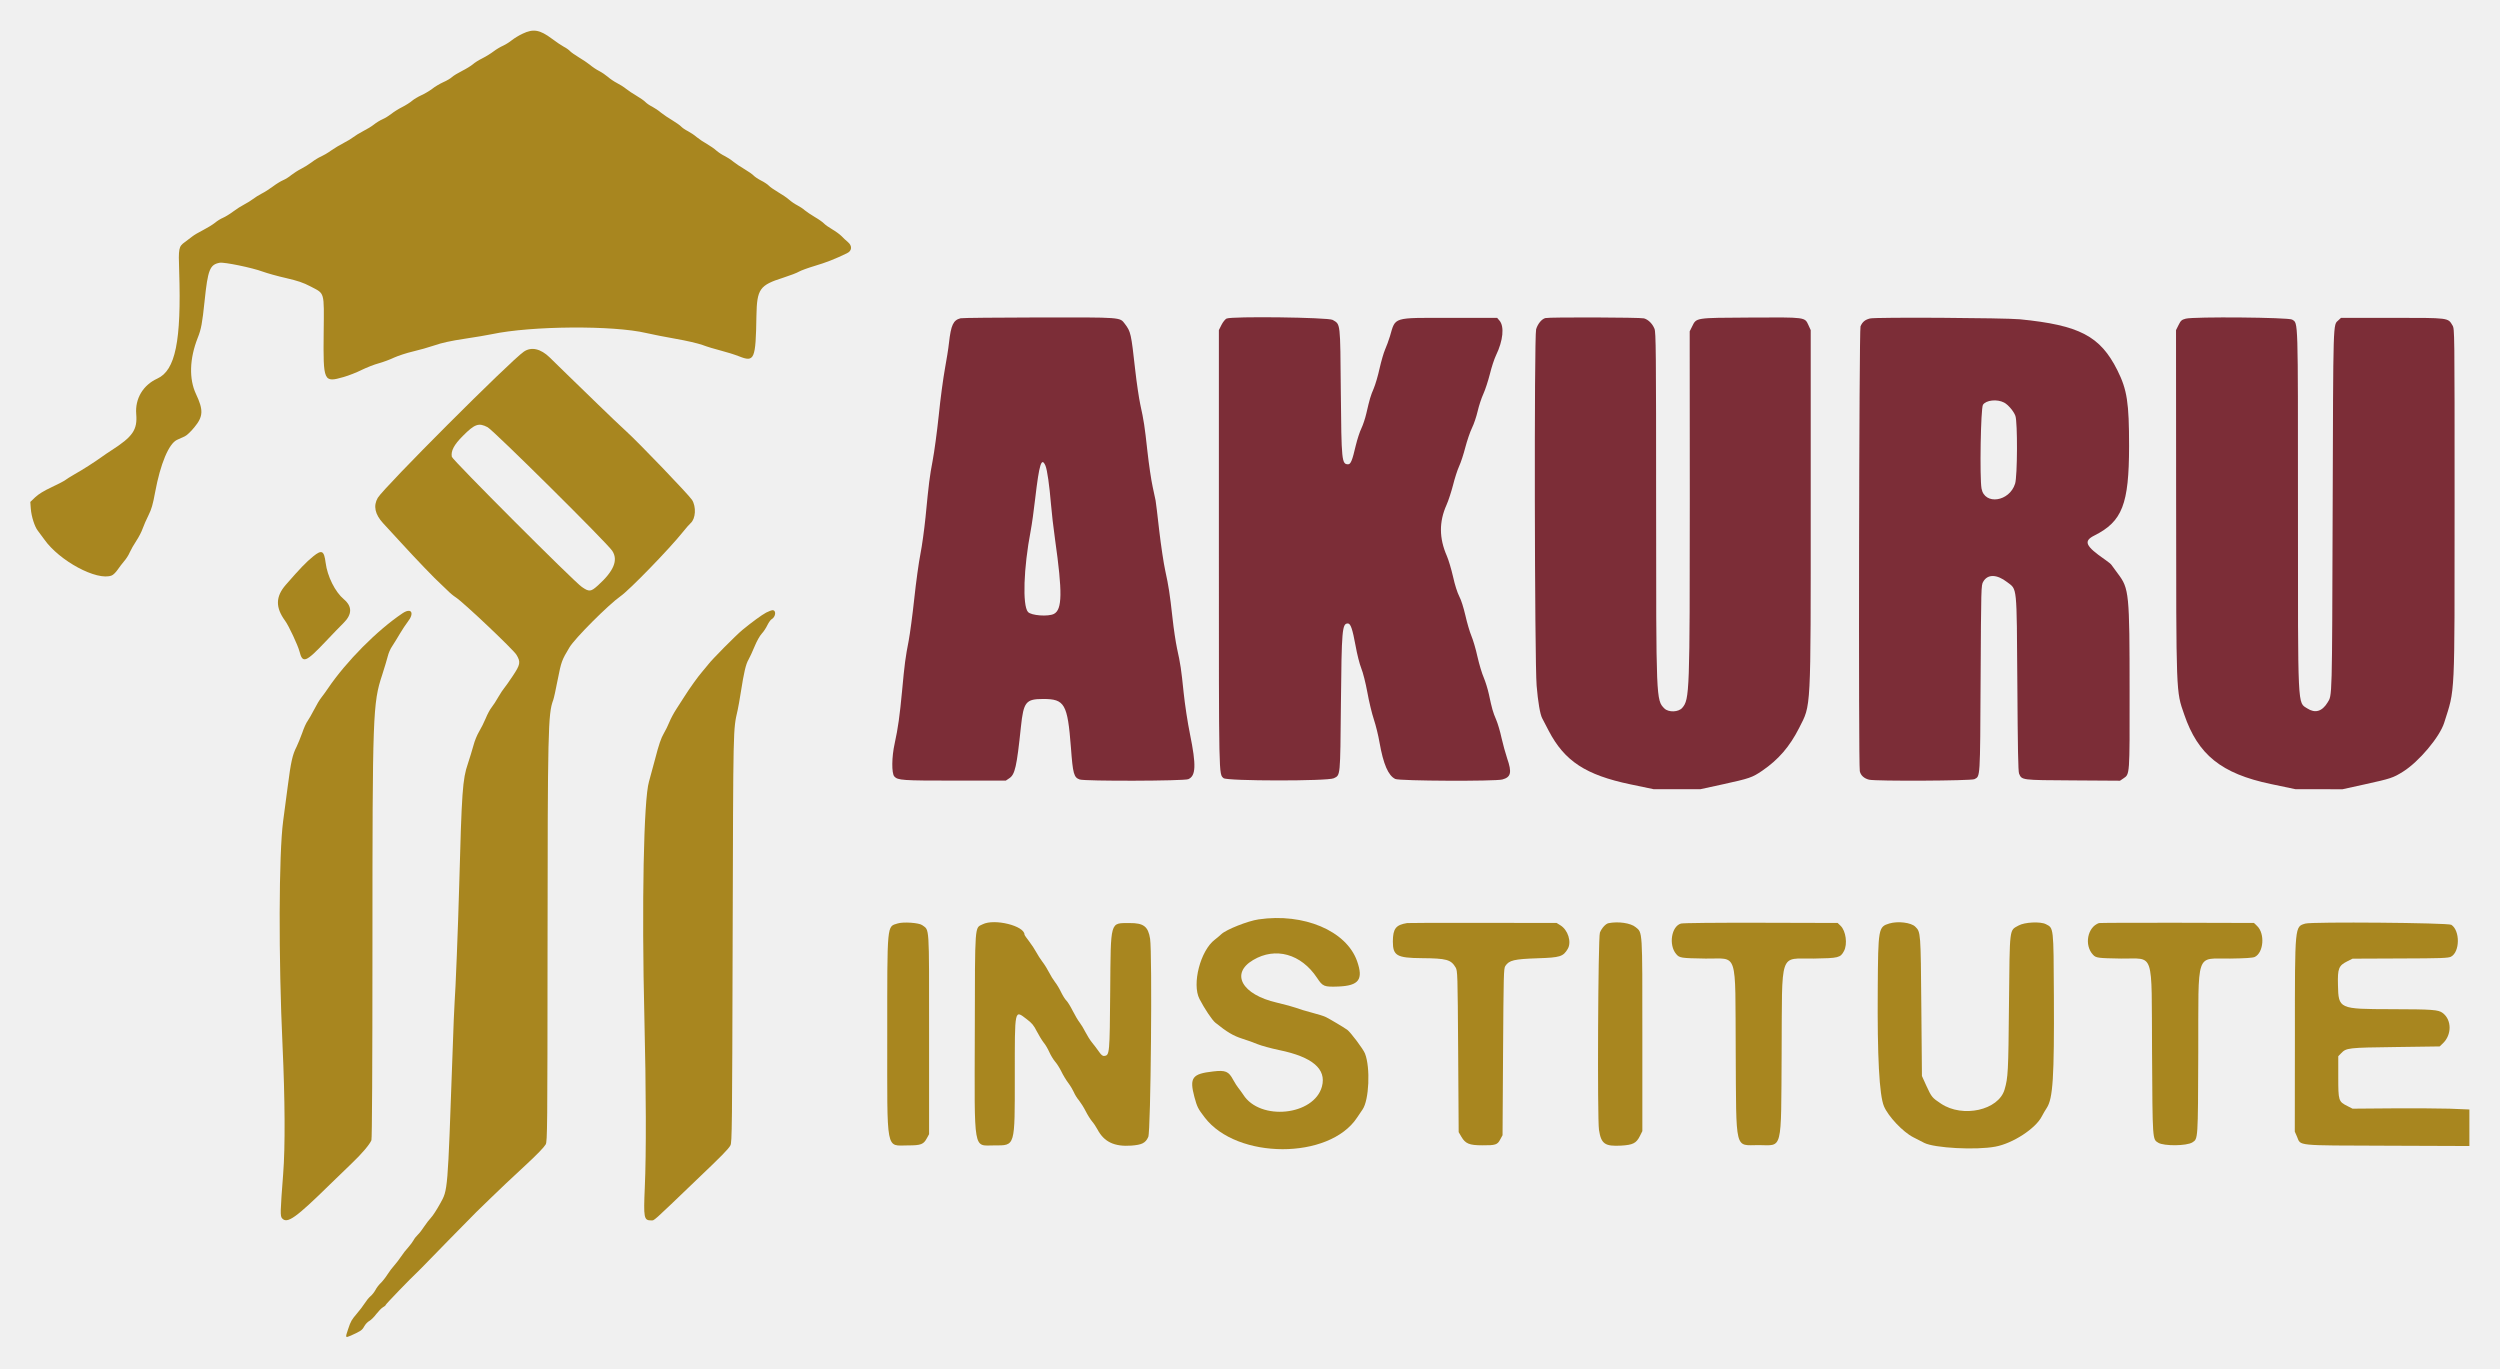
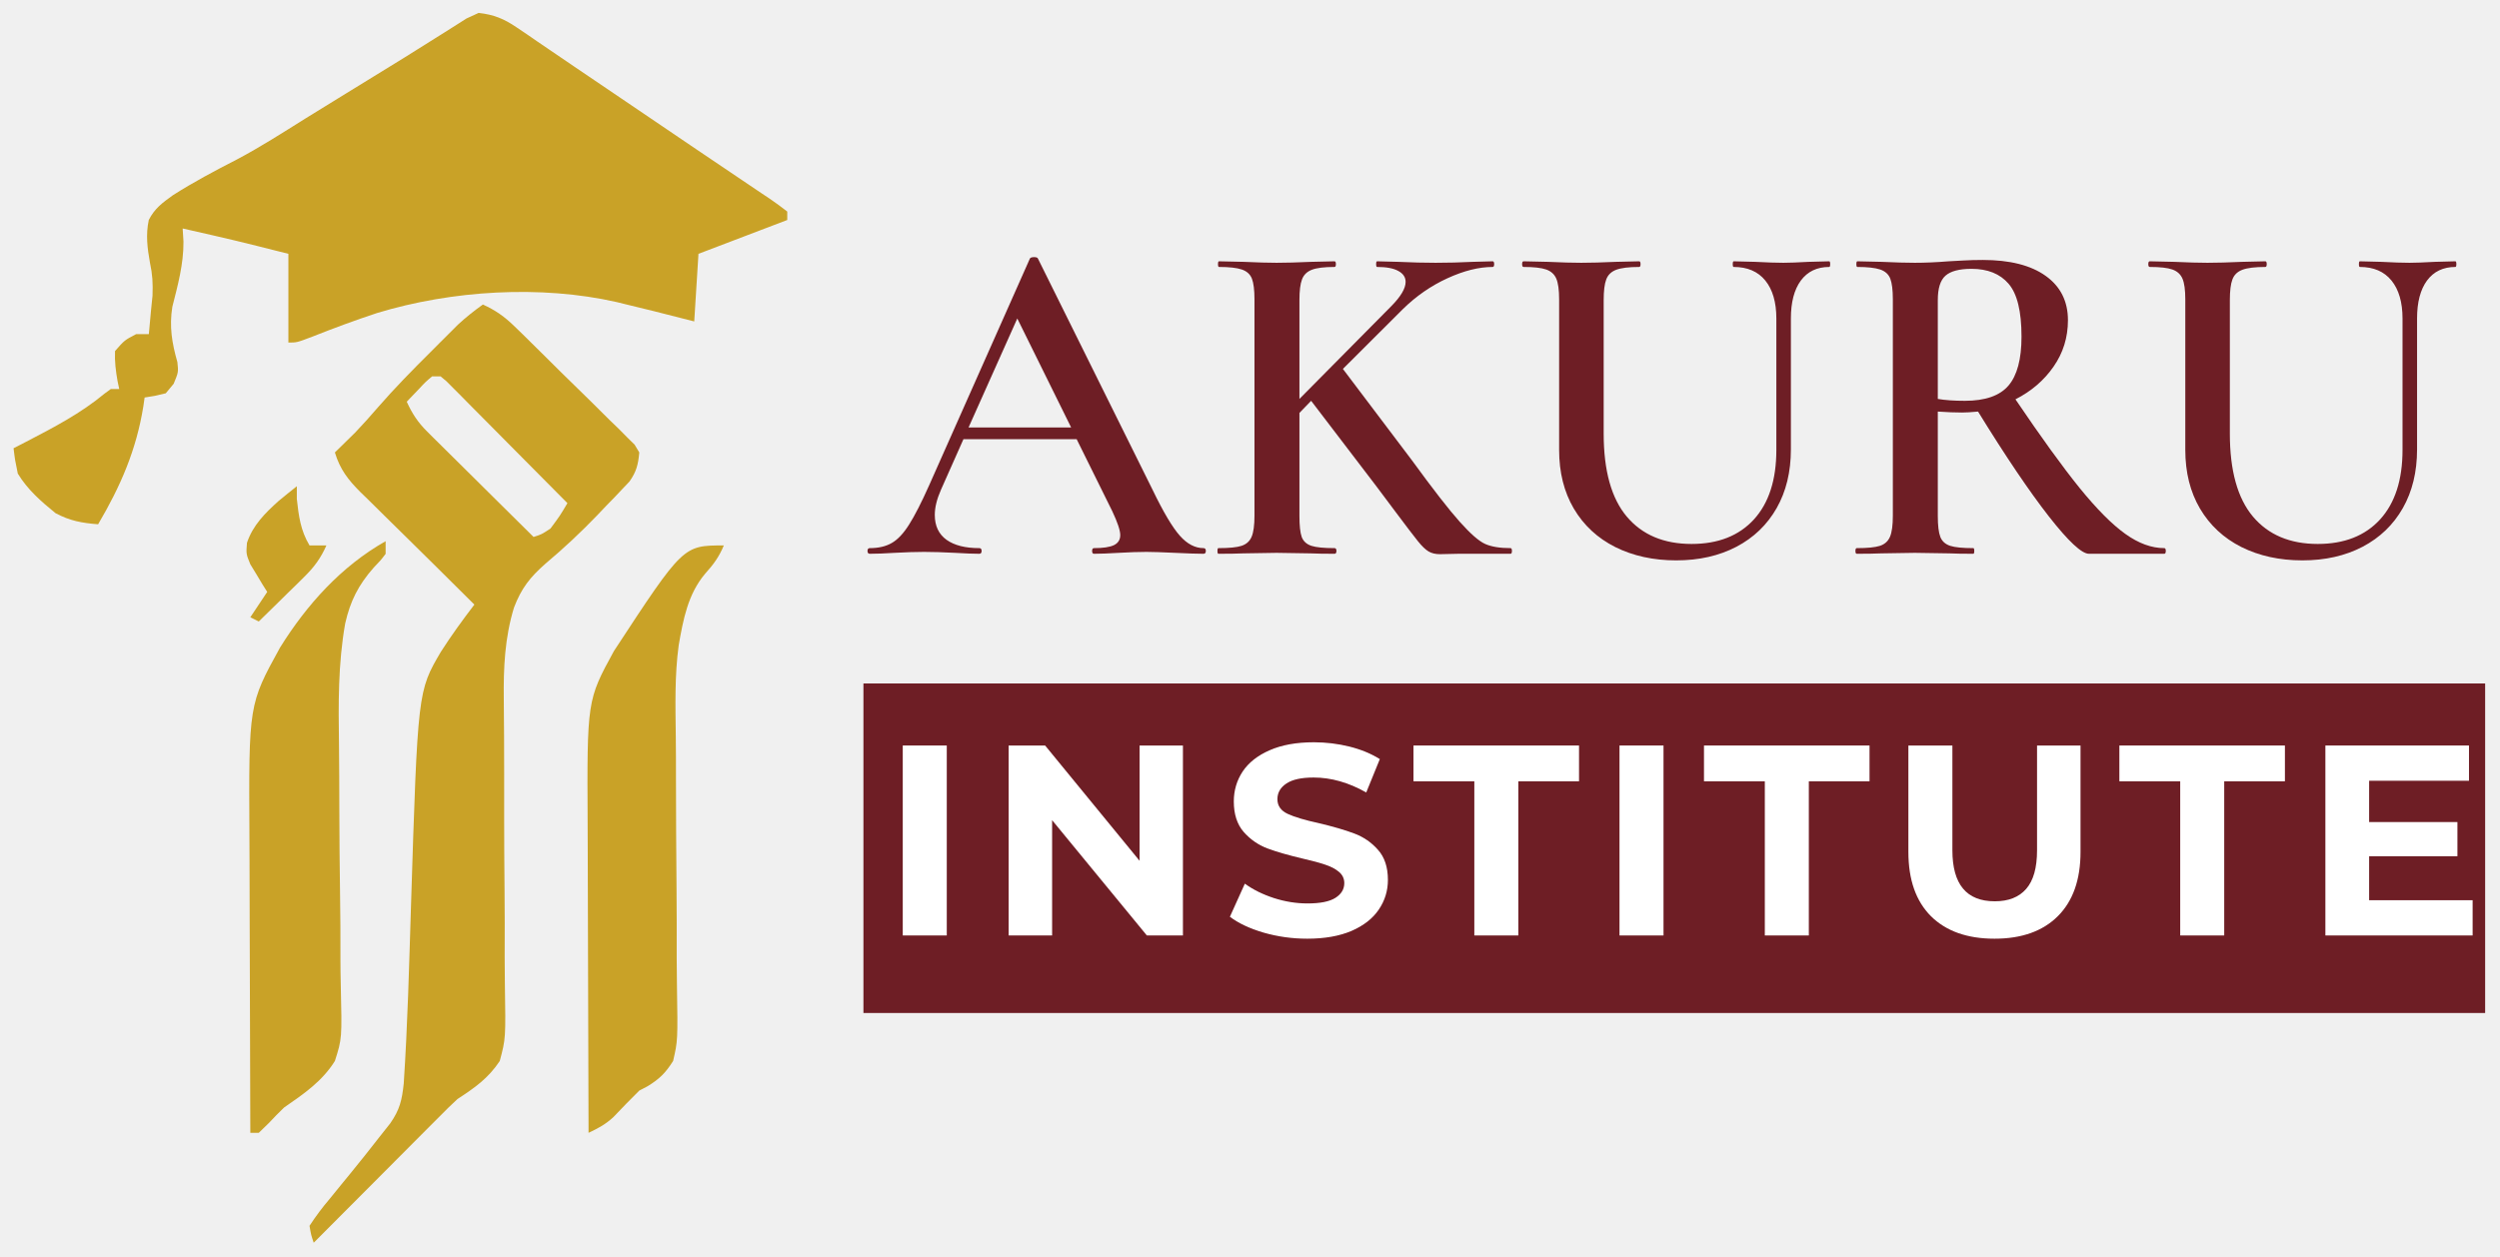
- <svg xmlns="http://www.w3.org/2000/svg" viewBox="-20 -21 2450 1341" role="img" aria-label="Akuru Institute">
-   <g transform="translate(0,1308) scale(0.1,-0.1)" fill="#A8861F">
-     <path d="M4922 12960 c-35 -16 -82 -45 -106 -64 -23 -19 -62 -43 -86 -54 -25 -11 -66 -35 -92 -55 -26 -20 -76 -51 -110 -68 -35 -17 -78 -44 -95 -60 -18 -15 -65 -44 -105 -64 -40 -20 -84 -47 -98 -60 -14 -13 -52 -36 -85 -50 -33 -15 -83 -44 -110 -66 -28 -21 -76 -49 -107 -63 -31 -14 -71 -38 -90 -54 -18 -16 -62 -44 -98 -62 -36 -18 -83 -48 -105 -66 -23 -18 -61 -42 -85 -52 -25 -11 -63 -34 -85 -52 -22 -18 -70 -47 -106 -65 -36 -19 -79 -45 -95 -58 -16 -13 -58 -39 -94 -57 -36 -18 -92 -52 -125 -75 -33 -24 -78 -50 -99 -59 -22 -9 -63 -34 -90 -55 -28 -21 -76 -51 -106 -66 -30 -15 -73 -43 -96 -61 -22 -19 -58 -41 -80 -50 -21 -9 -66 -36 -99 -61 -33 -25 -82 -56 -110 -70 -27 -14 -66 -38 -85 -53 -19 -15 -58 -39 -85 -53 -28 -14 -77 -45 -110 -70 -33 -25 -78 -52 -99 -61 -22 -9 -58 -31 -80 -50 -23 -18 -75 -50 -116 -71 -41 -21 -88 -48 -105 -62 -16 -13 -50 -38 -74 -56 -60 -43 -63 -59 -55 -287 22 -681 -37 -970 -214 -1050 -140 -64 -219 -196 -207 -347 13 -155 -33 -222 -244 -357 -27 -17 -66 -44 -87 -59 -72 -52 -196 -132 -272 -174 -41 -24 -82 -49 -91 -57 -9 -8 -68 -39 -132 -69 -79 -37 -131 -69 -164 -100 l-48 -46 5 -68 c6 -76 38 -175 68 -213 11 -14 39 -52 63 -85 148 -212 518 -410 661 -355 15 5 41 31 59 57 17 26 47 63 64 84 18 20 43 58 54 85 12 27 41 78 65 114 24 36 52 90 62 120 11 30 36 89 57 130 30 60 43 105 66 230 51 274 133 471 213 509 22 10 57 26 77 35 20 9 60 47 94 89 87 105 90 168 16 325 -70 148 -64 347 17 552 34 85 44 141 67 360 32 307 51 357 148 375 43 8 317 -48 422 -87 44 -16 147 -45 228 -63 119 -28 167 -44 240 -82 142 -75 133 -42 129 -456 -5 -479 -1 -488 195 -432 49 14 129 45 178 70 50 24 125 54 168 65 43 12 111 37 150 56 40 18 122 45 182 59 61 14 156 41 212 60 71 25 162 45 296 65 106 16 226 36 267 45 387 82 1189 88 1515 11 55 -13 183 -38 285 -56 105 -18 220 -45 265 -61 44 -17 125 -41 180 -55 55 -14 135 -39 178 -56 151 -60 163 -33 170 397 5 264 31 300 264 374 65 21 134 47 153 59 19 11 90 37 157 57 108 32 193 65 313 123 50 24 54 72 9 110 -18 15 -46 41 -63 59 -17 17 -58 47 -91 66 -33 19 -69 45 -80 57 -11 12 -50 40 -88 62 -37 22 -82 52 -100 67 -18 16 -51 38 -75 50 -24 12 -60 37 -80 55 -20 18 -69 51 -107 73 -39 23 -79 51 -90 63 -11 12 -45 35 -75 50 -30 15 -64 38 -75 50 -11 12 -51 40 -90 63 -38 22 -87 55 -109 73 -21 18 -58 42 -82 54 -24 11 -61 35 -82 53 -20 19 -63 48 -94 66 -32 18 -77 48 -100 67 -23 20 -62 46 -87 59 -25 12 -55 33 -66 45 -11 12 -50 39 -86 61 -36 21 -86 55 -110 74 -23 20 -63 47 -88 60 -25 12 -55 33 -66 45 -11 12 -49 39 -85 60 -36 21 -83 52 -105 70 -22 18 -62 43 -90 57 -27 14 -67 41 -87 59 -21 18 -59 44 -86 58 -26 13 -68 41 -91 61 -24 19 -74 53 -110 74 -36 22 -75 49 -86 61 -11 12 -38 31 -60 42 -22 12 -75 47 -117 79 -118 88 -181 99 -286 49z" />
-     <path d="M4934 9844 c-131 -89 -1370 -1329 -1432 -1433 -45 -78 -28 -161 52 -248 25 -26 102 -111 173 -188 144 -158 343 -365 388 -404 16 -14 48 -45 70 -67 22 -23 58 -53 80 -67 73 -46 568 -515 597 -565 42 -71 38 -94 -38 -208 -36 -54 -74 -108 -84 -119 -10 -11 -35 -49 -56 -85 -20 -36 -50 -82 -66 -102 -16 -20 -42 -68 -58 -108 -16 -39 -45 -96 -64 -128 -19 -31 -45 -93 -56 -137 -12 -44 -37 -125 -55 -180 -52 -151 -60 -273 -85 -1200 -11 -401 -36 -1033 -45 -1140 -3 -33 -12 -256 -20 -495 -49 -1378 -45 -1337 -122 -1476 -32 -58 -72 -120 -89 -137 -17 -18 -47 -57 -67 -87 -19 -30 -47 -66 -62 -80 -15 -14 -34 -38 -42 -54 -8 -15 -32 -47 -52 -70 -21 -22 -53 -63 -71 -91 -18 -27 -48 -66 -65 -85 -18 -19 -49 -60 -68 -90 -19 -30 -49 -68 -67 -85 -17 -16 -40 -46 -50 -66 -11 -20 -32 -48 -48 -61 -17 -14 -42 -45 -57 -69 -15 -24 -49 -69 -75 -99 -55 -65 -62 -76 -89 -157 -28 -84 -28 -86 27 -62 99 45 110 52 131 90 12 22 35 46 51 54 16 9 47 39 68 68 22 28 51 58 65 66 15 8 27 18 27 23 0 7 247 263 307 318 15 14 39 38 53 53 19 21 490 502 528 539 4 4 66 65 139 135 121 117 177 170 340 321 117 108 184 178 201 207 16 28 17 161 18 1927 1 2131 5 2294 55 2426 6 15 26 104 44 199 36 182 40 192 116 319 53 89 383 419 500 501 87 60 481 466 610 628 31 39 66 79 78 89 49 44 55 160 13 227 -34 52 -522 561 -648 675 -48 43 -172 162 -277 264 -104 102 -240 233 -301 292 -61 59 -137 133 -168 164 -89 87 -180 108 -254 58z m-355 -741 c59 -32 1169 -1132 1221 -1211 60 -91 16 -198 -140 -339 -70 -63 -86 -65 -158 -15 -77 52 -1268 1245 -1274 1275 -11 57 21 118 107 204 118 119 157 132 244 86z" />
-     <path d="M2870 7838 c-71 -58 -124 -113 -269 -279 -101 -116 -103 -222 -6 -354 36 -50 123 -236 140 -299 30 -120 61 -109 255 96 74 78 153 160 176 182 86 85 87 163 4 233 -86 72 -162 225 -179 359 -15 118 -37 130 -121 62z" />
-     <path d="M7309 7287 c-45 -24 -140 -94 -233 -170 -64 -53 -300 -291 -334 -337 -15 -19 -43 -53 -62 -75 -37 -42 -122 -160 -174 -243 -16 -26 -50 -79 -76 -118 -25 -38 -57 -97 -70 -130 -13 -32 -38 -84 -56 -114 -24 -40 -48 -108 -83 -245 -28 -104 -55 -206 -61 -225 -52 -174 -72 -1209 -45 -2315 17 -706 19 -1328 4 -1662 -13 -299 -9 -323 62 -323 33 0 0 -30 448 400 253 241 307 297 329 335 16 28 17 166 22 2030 6 2119 4 2036 49 2236 6 26 20 105 31 175 30 193 49 275 75 319 13 23 40 81 60 130 21 51 51 105 70 125 18 19 43 57 55 83 13 26 31 52 41 58 41 22 49 89 10 89 -10 0 -38 -11 -62 -23z" />
-     <path d="M3745 7280 c-247 -165 -553 -473 -732 -738 -17 -26 -46 -65 -63 -87 -18 -22 -50 -76 -72 -120 -23 -44 -51 -93 -63 -110 -13 -16 -37 -69 -53 -117 -17 -47 -42 -108 -55 -135 -41 -80 -56 -147 -87 -388 -16 -126 -36 -279 -45 -340 -43 -322 -46 -1346 -6 -2205 24 -525 27 -988 6 -1255 -29 -379 -30 -413 -10 -435 50 -56 135 5 471 335 68 66 163 158 212 205 98 93 177 187 192 226 6 16 10 730 10 1922 0 2262 4 2361 95 2637 23 72 48 154 55 183 7 30 26 75 44 100 17 26 51 81 75 122 24 41 59 93 76 115 70 88 37 143 -50 85z" />
+ <svg xmlns="http://www.w3.org/2000/svg" viewBox="4.5 1.625 290.125 145.875" width="580.25" height="291.75" preserveAspectRatio="xMidYMid meet" version="1.1" role="img" aria-label="Akuru Institute">
+   <defs>
+     <clipPath id="f604fe1d2b">
+       <rect x="0" width="189" y="0" height="67" />
+     </clipPath>
+     <clipPath id="4708e1d853">
+       <path d="M 6.074 3 L 96 3 L 96 63 L 6.074 63 Z M 6.074 3 " clip-rule="nonzero" />
+     </clipPath>
+     <clipPath id="ce4d44ffd4">
+       <path d="M 33 58 L 96.074 58 L 96.074 134 L 33 134 Z M 33 58 " clip-rule="nonzero" />
+     </clipPath>
+     <clipPath id="853b96ad55">
+       <path d="M 0.16 1 L 190 1 L 190 40 L 0.16 40 Z M 0.16 1 " clip-rule="nonzero" />
+     </clipPath>
+     <clipPath id="56a1fd4bf6">
+       <rect x="0" width="192" y="0" height="40" />
+     </clipPath>
+   </defs>
+   <g transform="matrix(1, 0, 0, 1, 104, 15)">
+     <g clip-path="url(#f604fe1d2b)">
+       <g fill="#6e1e25" fill-opacity="1">
+         <g transform="translate(1.587932, 50.94152)">
+           <g>
+             <path d="M 38.641 -0.656 C 38.816 -0.656 38.906 -0.547 38.906 -0.328 C 38.906 -0.109 38.816 0 38.641 0 C 37.953 0 36.848 -0.035 35.328 -0.109 C 33.805 -0.18 32.703 -0.219 32.016 -0.219 C 31.109 -0.219 30.035 -0.18 28.797 -0.109 C 27.566 -0.035 26.609 0 25.922 0 C 25.773 0 25.703 -0.109 25.703 -0.328 C 25.703 -0.547 25.773 -0.656 25.922 -0.656 C 26.973 -0.656 27.742 -0.77 28.234 -1 C 28.723 -1.238 28.969 -1.629 28.969 -2.172 C 28.969 -2.711 28.66 -3.633 28.047 -4.938 L 23.906 -13.312 L 10.766 -13.312 L 8.156 -7.438 C 7.676 -6.352 7.438 -5.379 7.438 -4.516 C 7.438 -3.242 7.891 -2.281 8.797 -1.625 C 9.703 -0.977 10.973 -0.656 12.609 -0.656 C 12.785 -0.656 12.875 -0.547 12.875 -0.328 C 12.875 -0.109 12.785 0 12.609 0 C 11.953 0 11.008 -0.035 9.781 -0.109 C 8.406 -0.18 7.207 -0.219 6.188 -0.219 C 5.219 -0.219 4.078 -0.18 2.766 -0.109 C 1.609 -0.035 0.648 0 -0.109 0 C -0.285 0 -0.375 -0.109 -0.375 -0.328 C -0.375 -0.547 -0.285 -0.656 -0.109 -0.656 C 0.898 -0.656 1.75 -0.852 2.438 -1.25 C 3.133 -1.645 3.805 -2.359 4.453 -3.391 C 5.109 -4.422 5.891 -5.953 6.797 -7.984 L 18.484 -34.297 C 18.547 -34.398 18.707 -34.453 18.969 -34.453 C 19.219 -34.453 19.363 -34.398 19.406 -34.297 L 32.719 -7.438 C 33.977 -4.832 35.035 -3.051 35.891 -2.094 C 36.742 -1.133 37.66 -0.656 38.641 -0.656 Z M 11.359 -14.672 L 23.266 -14.672 L 17.016 -27.328 Z M 11.359 -14.672 " />
+           </g>
+         </g>
+       </g>
+       <g fill="#6e1e25" fill-opacity="1">
+         <g transform="translate(40.21818, 50.94152)">
+           <g>
+             <path d="M 35.656 -0.656 C 35.758 -0.656 35.812 -0.547 35.812 -0.328 C 35.812 -0.109 35.758 0 35.656 0 L 29.562 0 L 27.438 0.047 C 26.938 0.047 26.504 -0.055 26.141 -0.266 C 25.773 -0.484 25.359 -0.883 24.891 -1.469 C 24.422 -2.051 23.551 -3.191 22.281 -4.891 L 20.047 -7.875 L 12.5 -17.766 L 11.141 -16.359 L 11.141 -4.406 C 11.141 -3.281 11.227 -2.461 11.406 -1.953 C 11.594 -1.453 11.969 -1.109 12.531 -0.922 C 13.094 -0.742 13.988 -0.656 15.219 -0.656 C 15.363 -0.656 15.438 -0.547 15.438 -0.328 C 15.438 -0.109 15.363 0 15.219 0 C 14.062 0 13.133 -0.016 12.438 -0.047 L 8.484 -0.109 L 4.625 -0.047 C 3.938 -0.016 2.973 0 1.734 0 C 1.66 0 1.625 -0.109 1.625 -0.328 C 1.625 -0.547 1.66 -0.656 1.734 -0.656 C 2.973 -0.656 3.867 -0.742 4.422 -0.922 C 4.984 -1.109 5.375 -1.461 5.594 -1.984 C 5.812 -2.504 5.922 -3.312 5.922 -4.406 L 5.922 -29.562 C 5.922 -30.645 5.82 -31.441 5.625 -31.953 C 5.426 -32.461 5.035 -32.816 4.453 -33.016 C 3.879 -33.211 2.992 -33.312 1.797 -33.312 C 1.723 -33.312 1.688 -33.422 1.688 -33.641 C 1.688 -33.859 1.723 -33.969 1.797 -33.969 L 4.672 -33.906 C 6.266 -33.832 7.535 -33.797 8.484 -33.797 C 9.566 -33.797 10.906 -33.832 12.5 -33.906 L 15.219 -33.969 C 15.32 -33.969 15.375 -33.859 15.375 -33.641 C 15.375 -33.422 15.32 -33.312 15.219 -33.312 C 14.02 -33.312 13.141 -33.203 12.578 -32.984 C 12.016 -32.766 11.633 -32.391 11.438 -31.859 C 11.238 -31.336 11.141 -30.535 11.141 -29.453 L 11.141 -17.984 L 21.797 -28.75 C 22.91 -29.875 23.469 -30.816 23.469 -31.578 C 23.469 -32.117 23.188 -32.539 22.625 -32.844 C 22.07 -33.156 21.25 -33.312 20.156 -33.312 C 20.082 -33.312 20.047 -33.422 20.047 -33.641 C 20.047 -33.859 20.082 -33.969 20.156 -33.969 L 22.609 -33.906 C 24.203 -33.832 25.648 -33.797 26.953 -33.797 C 28.367 -33.797 29.801 -33.832 31.25 -33.906 L 33.578 -33.969 C 33.691 -33.969 33.75 -33.859 33.75 -33.641 C 33.75 -33.422 33.691 -33.312 33.578 -33.312 C 31.984 -33.312 30.234 -32.875 28.328 -32 C 26.43 -31.133 24.707 -29.941 23.156 -28.422 L 16.188 -21.469 L 24.188 -10.875 C 26.645 -7.5 28.5 -5.113 29.75 -3.719 C 31 -2.32 31.984 -1.461 32.703 -1.141 C 33.43 -0.816 34.414 -0.656 35.656 -0.656 Z M 35.656 -0.656 " />
+           </g>
+         </g>
+       </g>
+       <g fill="#6e1e25" fill-opacity="1">
+         <g transform="translate(75.69715, 50.94152)">
+           <g>
+             <path d="M 31.031 -27.328 C 31.031 -29.211 30.602 -30.68 29.75 -31.734 C 28.895 -32.785 27.672 -33.312 26.078 -33.312 C 26.004 -33.312 25.969 -33.422 25.969 -33.641 C 25.969 -33.859 26.004 -33.969 26.078 -33.969 L 28.578 -33.906 C 29.961 -33.832 31.051 -33.797 31.844 -33.797 C 32.5 -33.797 33.477 -33.832 34.781 -33.906 L 37.172 -33.969 C 37.242 -33.969 37.281 -33.859 37.281 -33.641 C 37.281 -33.422 37.242 -33.312 37.172 -33.312 C 35.754 -33.312 34.656 -32.785 33.875 -31.734 C 33.102 -30.68 32.719 -29.211 32.719 -27.328 L 32.719 -12.125 C 32.719 -9.508 32.164 -7.234 31.062 -5.297 C 29.957 -3.359 28.398 -1.863 26.391 -0.812 C 24.379 0.238 22.051 0.766 19.406 0.766 C 16.758 0.766 14.398 0.25 12.328 -0.781 C 10.266 -1.82 8.66 -3.312 7.516 -5.25 C 6.379 -7.188 5.812 -9.457 5.812 -12.062 L 5.812 -29.562 C 5.812 -30.645 5.703 -31.441 5.484 -31.953 C 5.266 -32.461 4.875 -32.816 4.312 -33.016 C 3.758 -33.211 2.883 -33.312 1.688 -33.312 C 1.57 -33.312 1.516 -33.422 1.516 -33.641 C 1.516 -33.859 1.57 -33.969 1.688 -33.969 L 4.516 -33.906 C 6.109 -33.832 7.395 -33.797 8.375 -33.797 C 9.457 -33.797 10.797 -33.832 12.391 -33.906 L 15.109 -33.969 C 15.211 -33.969 15.266 -33.859 15.266 -33.641 C 15.266 -33.422 15.211 -33.312 15.109 -33.312 C 13.91 -33.312 13.02 -33.203 12.438 -32.984 C 11.863 -32.766 11.477 -32.391 11.281 -31.859 C 11.082 -31.336 10.984 -30.535 10.984 -29.453 L 10.984 -13.969 C 10.984 -9.656 11.879 -6.438 13.672 -4.312 C 15.461 -2.195 17.969 -1.141 21.188 -1.141 C 24.27 -1.141 26.68 -2.086 28.422 -3.984 C 30.16 -5.891 31.031 -8.582 31.031 -12.062 Z M 31.031 -27.328 " />
+           </g>
+         </g>
+       </g>
+       <g fill="#6e1e25" fill-opacity="1">
+         <g transform="translate(113.7841, 50.94152)">
+           <g>
+             <path d="M 37.984 -0.656 C 38.098 -0.656 38.156 -0.547 38.156 -0.328 C 38.156 -0.109 38.098 0 37.984 0 L 29.234 0 C 28.398 0 26.848 -1.445 24.578 -4.344 C 22.316 -7.238 19.578 -11.297 16.359 -16.516 C 15.555 -16.441 14.941 -16.406 14.516 -16.406 C 13.711 -16.406 12.77 -16.441 11.688 -16.516 L 11.688 -4.406 C 11.688 -3.281 11.785 -2.461 11.984 -1.953 C 12.18 -1.453 12.562 -1.109 13.125 -0.922 C 13.688 -0.742 14.582 -0.656 15.812 -0.656 C 15.883 -0.656 15.922 -0.547 15.922 -0.328 C 15.922 -0.109 15.883 0 15.812 0 C 14.613 0 13.691 -0.016 13.047 -0.047 L 9.016 -0.109 L 5.109 -0.047 C 4.422 -0.016 3.477 0 2.281 0 C 2.176 0 2.125 -0.109 2.125 -0.328 C 2.125 -0.547 2.176 -0.656 2.281 -0.656 C 3.508 -0.656 4.406 -0.742 4.969 -0.922 C 5.531 -1.109 5.922 -1.461 6.141 -1.984 C 6.359 -2.504 6.469 -3.312 6.469 -4.406 L 6.469 -29.562 C 6.469 -30.645 6.367 -31.441 6.172 -31.953 C 5.973 -32.461 5.582 -32.816 5 -33.016 C 4.414 -33.211 3.531 -33.312 2.344 -33.312 C 2.27 -33.312 2.234 -33.422 2.234 -33.641 C 2.234 -33.859 2.27 -33.969 2.344 -33.969 L 5.156 -33.906 C 6.75 -33.832 8.035 -33.797 9.016 -33.797 C 10.211 -33.797 11.52 -33.852 12.938 -33.969 C 13.406 -34 13.973 -34.031 14.641 -34.062 C 15.316 -34.102 16.07 -34.125 16.906 -34.125 C 20.051 -34.125 22.484 -33.508 24.203 -32.281 C 25.93 -31.051 26.797 -29.332 26.797 -27.125 C 26.797 -25.125 26.238 -23.328 25.125 -21.734 C 24.02 -20.141 22.547 -18.875 20.703 -17.938 C 23.672 -13.551 26.148 -10.125 28.141 -7.656 C 30.141 -5.195 31.91 -3.414 33.453 -2.312 C 34.992 -1.207 36.504 -0.656 37.984 -0.656 Z M 11.688 -17.984 C 12.551 -17.836 13.598 -17.766 14.828 -17.766 C 17.191 -17.766 18.879 -18.352 19.891 -19.531 C 20.898 -20.707 21.406 -22.602 21.406 -25.219 C 21.406 -28.156 20.906 -30.203 19.906 -31.359 C 18.914 -32.516 17.477 -33.094 15.594 -33.094 C 14.188 -33.094 13.18 -32.828 12.578 -32.297 C 11.984 -31.773 11.688 -30.828 11.688 -29.453 Z M 11.688 -17.984 " />
+           </g>
+         </g>
+       </g>
+       <g fill="#6e1e25" fill-opacity="1">
+         <g transform="translate(148.3935, 50.94152)">
+           <g>
+             <path d="M 31.031 -27.328 C 31.031 -29.211 30.602 -30.68 29.75 -31.734 C 28.895 -32.785 27.672 -33.312 26.078 -33.312 C 26.004 -33.312 25.969 -33.422 25.969 -33.641 C 25.969 -33.859 26.004 -33.969 26.078 -33.969 L 28.578 -33.906 C 29.961 -33.832 31.051 -33.797 31.844 -33.797 C 32.5 -33.797 33.477 -33.832 34.781 -33.906 L 37.172 -33.969 C 37.242 -33.969 37.281 -33.859 37.281 -33.641 C 37.281 -33.422 37.242 -33.312 37.172 -33.312 C 35.754 -33.312 34.656 -32.785 33.875 -31.734 C 33.102 -30.68 32.719 -29.211 32.719 -27.328 L 32.719 -12.125 C 32.719 -9.508 32.164 -7.234 31.062 -5.297 C 29.957 -3.359 28.398 -1.863 26.391 -0.812 C 24.379 0.238 22.051 0.766 19.406 0.766 C 16.758 0.766 14.398 0.25 12.328 -0.781 C 10.266 -1.82 8.66 -3.312 7.516 -5.25 C 6.379 -7.188 5.812 -9.457 5.812 -12.062 L 5.812 -29.562 C 5.812 -30.645 5.703 -31.441 5.484 -31.953 C 5.266 -32.461 4.875 -32.816 4.312 -33.016 C 3.758 -33.211 2.883 -33.312 1.688 -33.312 C 1.57 -33.312 1.516 -33.422 1.516 -33.641 C 1.516 -33.859 1.57 -33.969 1.688 -33.969 L 4.516 -33.906 C 6.109 -33.832 7.395 -33.797 8.375 -33.797 C 9.457 -33.797 10.797 -33.832 12.391 -33.906 L 15.109 -33.969 C 15.211 -33.969 15.266 -33.859 15.266 -33.641 C 15.266 -33.422 15.211 -33.312 15.109 -33.312 C 13.91 -33.312 13.02 -33.203 12.438 -32.984 C 11.863 -32.766 11.477 -32.391 11.281 -31.859 C 11.082 -31.336 10.984 -30.535 10.984 -29.453 L 10.984 -13.969 C 10.984 -9.656 11.879 -6.438 13.672 -4.312 C 15.461 -2.195 17.969 -1.141 21.188 -1.141 C 24.27 -1.141 26.68 -2.086 28.422 -3.984 C 30.16 -5.891 31.031 -8.582 31.031 -12.062 Z M 31.031 -27.328 " />
+           </g>
+         </g>
+       </g>
+     </g>
  </g>
-   <g transform="translate(0,1308) scale(0.1,-0.1)" fill="#7C2D37">
-     <path d="M9214 10171 c-72 -18 -94 -65 -114 -241 -5 -52 -24 -167 -40 -255 -16 -88 -44 -292 -60 -454 -17 -162 -44 -362 -60 -445 -30 -160 -37 -215 -70 -556 -12 -118 -34 -280 -50 -360 -16 -80 -43 -275 -60 -435 -17 -159 -42 -346 -55 -415 -31 -158 -40 -223 -65 -495 -23 -242 -39 -359 -72 -510 -30 -134 -31 -293 -4 -324 35 -38 75 -41 592 -41 l501 0 34 23 c56 37 73 112 114 504 26 245 48 273 219 273 210 0 238 -48 271 -475 19 -259 29 -294 86 -314 52 -18 1020 -15 1064 3 75 32 79 136 17 441 -23 112 -50 290 -62 405 -24 233 -31 281 -65 435 -13 61 -33 193 -44 295 -28 250 -38 313 -71 465 -16 72 -43 252 -60 399 -17 148 -32 279 -35 290 -2 12 -16 73 -29 136 -14 63 -37 219 -51 345 -28 255 -35 300 -70 460 -13 61 -36 214 -50 340 -40 359 -43 374 -102 452 -50 65 -25 63 -841 62 -405 -1 -751 -4 -768 -8z m832 -1446 c17 -43 38 -188 54 -380 6 -77 24 -232 40 -345 73 -517 70 -683 -11 -726 -56 -29 -224 -17 -255 19 -55 64 -43 432 27 797 11 57 31 199 44 315 40 341 62 411 101 320z" />
-     <path d="M11820 10168 c-14 -7 -36 -35 -50 -63 l-25 -50 0 -2145 c0 -2274 -1 -2203 46 -2246 32 -29 1023 -30 1080 -1 66 33 63 5 70 732 7 726 12 785 68 785 27 0 45 -52 76 -220 14 -80 39 -178 55 -218 17 -41 43 -144 60 -236 16 -90 45 -210 64 -267 19 -57 44 -158 55 -224 38 -215 86 -326 155 -359 41 -20 980 -24 1049 -5 85 23 95 69 47 207 -16 48 -41 138 -55 200 -13 62 -37 143 -53 180 -31 72 -41 107 -71 249 -11 51 -34 124 -50 162 -17 38 -45 131 -62 206 -16 75 -44 167 -60 205 -16 38 -42 127 -58 198 -18 77 -41 152 -60 187 -19 37 -43 111 -61 193 -17 74 -44 165 -61 204 -76 174 -77 334 -3 500 19 42 47 130 64 195 16 65 43 148 59 183 17 36 44 119 61 185 17 65 46 151 65 190 19 38 44 113 56 165 12 52 37 129 56 170 19 41 47 129 64 195 16 66 43 148 60 183 70 145 83 283 34 340 l-23 27 -464 0 c-567 0 -530 12 -587 -182 -12 -39 -33 -97 -47 -128 -14 -32 -38 -115 -54 -185 -15 -70 -41 -158 -57 -196 -31 -72 -40 -103 -73 -246 -11 -48 -33 -114 -48 -145 -16 -32 -41 -109 -56 -171 -33 -143 -49 -182 -74 -182 -63 0 -66 30 -72 710 -6 690 -2 659 -80 705 -44 25 -992 37 -1040 13z" />
-     <path d="M14945 10173 c-36 -9 -75 -56 -91 -110 -20 -68 -15 -3262 5 -3493 13 -158 34 -280 54 -318 8 -15 37 -71 65 -125 155 -296 362 -432 802 -524 l225 -47 230 0 230 0 220 48 c260 57 287 66 385 133 159 109 268 235 361 418 119 236 114 131 114 2195 l0 1705 -22 48 c-37 80 -22 78 -571 75 -545 -3 -526 0 -570 -89 l-23 -46 1 -1639 c0 -1904 -2 -1968 -74 -2051 -37 -43 -134 -46 -175 -6 -81 81 -81 80 -81 1996 0 1503 -2 1692 -16 1725 -21 51 -61 90 -103 102 -36 10 -926 13 -966 3z" />
-     <path d="M18126 10169 c-48 -12 -74 -33 -93 -77 -14 -34 -21 -4288 -7 -4359 8 -41 42 -72 91 -84 69 -16 999 -11 1032 5 58 31 56 -10 61 986 5 900 5 916 26 950 43 75 133 73 233 -4 101 -78 94 -12 101 -1001 4 -628 8 -857 17 -877 28 -64 21 -63 528 -66 l461 -3 34 23 c62 42 61 25 60 849 0 969 -5 1011 -114 1156 -30 40 -59 79 -63 86 -4 8 -33 31 -63 52 -194 134 -215 182 -105 237 274 138 339 307 340 873 0 430 -19 555 -115 747 -168 335 -371 441 -955 499 -145 14 -1416 22 -1469 8z m1314 -824 c39 -20 96 -87 111 -131 22 -63 20 -591 -3 -664 -55 -177 -299 -213 -329 -48 -19 105 -8 788 14 821 30 46 138 58 207 22z" />
-     <path d="M21220 10167 c-40 -11 -48 -18 -70 -62 l-25 -50 1 -1650 c1 -1942 -1 -1885 79 -2116 135 -396 364 -580 847 -682 l243 -51 230 0 230 -1 218 48 c259 57 279 64 377 125 154 96 359 339 403 479 108 343 102 208 102 2158 0 1692 0 1700 -20 1735 -46 77 -28 75 -592 75 l-501 0 -25 -23 c-54 -51 -51 43 -57 -1872 -6 -1864 -4 -1800 -50 -1875 -54 -88 -122 -107 -198 -58 -97 63 -92 -39 -92 1954 0 1904 3 1817 -57 1857 -34 22 -963 30 -1043 9z" />
+   <g clip-path="url(#4708e1d853)">
+     <path fill="#c9a227" d="M 60.066 3.125 C 61.832 3.32 63.023 3.812 64.48 4.805 L 65.629 5.578 L 66.875 6.438 L 68.207 7.344 C 69.195 8.012 70.184 8.684 71.168 9.359 C 72.98 10.594 74.797 11.82 76.613 13.047 C 79.559 15.035 82.496 17.027 85.434 19.027 C 87.207 20.23 88.98 21.43 90.762 22.621 L 92.922 24.078 L 93.879 24.715 C 94.57 25.184 95.238 25.684 95.898 26.195 L 95.898 27.176 L 85.59 31.105 L 85.098 38.957 C 81.48 38.035 81.48 38.035 80.371 37.754 C 79.332 37.492 78.289 37.238 77.246 36.992 L 76.125 36.715 C 67.273 34.703 56.961 35.344 48.285 37.977 C 45.742 38.816 43.242 39.742 40.75 40.73 C 38.961 41.41 38.961 41.41 37.98 41.41 L 37.98 31.105 C 31.859 29.559 31.859 29.559 25.707 28.16 L 25.801 29.691 C 25.816 32.305 25.148 34.738 24.508 37.258 C 24.141 39.543 24.461 41.469 25.094 43.68 C 25.219 44.848 25.219 44.848 24.664 46.195 L 23.746 47.301 C 22.461 47.617 22.461 47.617 21.289 47.793 L 21.145 48.801 C 20.324 53.898 18.5 58.09 15.891 62.516 C 14.008 62.367 12.629 62.121 10.953 61.23 C 9.273 59.871 7.691 58.484 6.566 56.629 C 6.238 55.043 6.238 55.043 6.074 53.684 L 7.547 52.926 C 10.762 51.254 13.863 49.645 16.668 47.316 L 17.363 46.809 L 18.344 46.809 L 18.152 45.914 C 17.941 44.707 17.801 43.617 17.855 42.395 C 18.957 41.137 18.957 41.137 20.309 40.43 L 21.781 40.43 C 21.867 39.531 21.949 38.629 22.027 37.73 L 22.207 35.965 C 22.258 34.477 22.207 33.523 21.906 32.117 C 21.602 30.41 21.41 28.883 21.773 27.172 C 22.465 25.82 23.336 25.195 24.559 24.309 C 26.965 22.773 29.465 21.449 32 20.148 C 34.73 18.703 37.324 17.039 39.941 15.398 L 44.668 12.484 C 45.758 11.812 46.848 11.141 47.938 10.473 C 50.328 9.008 52.715 7.543 55.078 6.035 L 56.102 5.395 C 56.957 4.855 57.812 4.316 58.664 3.77 Z M 60.066 3.125 " fill-opacity="1" fill-rule="nonzero" />
  </g>
-   <g transform="translate(0,1308) scale(0.1,-0.1)" fill="#A8861F">
-     <path d="M12134 4280 c-104 -15 -316 -99 -364 -144 -19 -18 -48 -42 -64 -54 -142 -107 -227 -436 -151 -582 48 -93 123 -206 155 -232 114 -92 176 -129 264 -157 50 -16 119 -40 153 -55 35 -14 129 -40 210 -57 325 -67 464 -185 418 -357 -77 -285 -606 -340 -771 -80 -16 24 -37 53 -48 66 -11 13 -34 49 -51 80 -44 83 -75 96 -195 82 -207 -23 -235 -61 -185 -250 27 -99 35 -115 101 -201 316 -414 1221 -415 1493 -2 14 22 38 58 54 80 64 92 78 410 24 548 -16 43 -142 210 -174 233 -37 26 -170 105 -208 124 -16 9 -77 28 -135 43 -58 15 -127 36 -155 47 -27 10 -114 34 -191 52 -344 79 -459 285 -233 418 219 130 470 60 626 -175 56 -85 69 -90 208 -85 203 8 248 69 184 250 -105 296 -522 473 -965 408z" />
-     <path d="M8596 4240 c-105 -33 -101 14 -101 -1095 0 -1168 -17 -1080 204 -1080 126 0 152 10 184 70 l22 40 0 980 c0 1095 5 1014 -68 1069 -32 23 -185 34 -241 16z" />
-     <path d="M9430 4232 c-79 -39 -75 25 -77 -1062 -3 -1190 -18 -1105 191 -1105 207 0 201 -20 201 680 0 671 -4 649 117 557 51 -38 70 -62 98 -118 20 -38 50 -88 67 -110 18 -21 43 -64 57 -96 14 -31 39 -72 56 -92 17 -19 45 -63 61 -96 16 -34 47 -85 68 -113 22 -29 46 -70 55 -91 9 -22 31 -58 50 -80 18 -23 48 -70 66 -106 18 -36 46 -80 61 -98 16 -18 40 -54 54 -80 64 -122 165 -171 332 -159 104 8 139 25 166 85 25 53 40 1795 18 1942 -19 121 -64 155 -201 154 -194 -2 -184 35 -190 -669 -5 -614 -6 -626 -57 -633 -17 -3 -30 8 -55 44 -18 26 -48 65 -66 87 -19 23 -47 68 -64 101 -17 34 -43 77 -58 96 -15 19 -46 71 -68 115 -22 44 -50 89 -62 100 -12 11 -35 48 -51 81 -16 34 -43 79 -60 100 -17 22 -43 64 -58 94 -15 30 -44 77 -65 104 -20 27 -48 70 -61 95 -13 25 -44 72 -69 105 -25 32 -46 62 -46 67 0 86 -295 159 -410 101z" />
-     <path d="M13590 4244 c-111 -18 -139 -54 -140 -180 0 -140 38 -162 285 -164 242 -2 284 -14 330 -91 19 -33 20 -57 25 -824 l5 -790 27 -46 c39 -67 78 -83 203 -83 131 -1 150 5 177 57 l23 42 5 815 c5 755 6 818 22 843 38 57 85 68 319 76 218 7 248 16 293 92 39 67 3 185 -72 231 l-37 23 -720 1 c-396 1 -731 0 -745 -2z" />
-     <path d="M15564 4243 c-28 -5 -68 -49 -85 -93 -18 -47 -26 -1822 -9 -1933 21 -137 58 -163 218 -154 114 7 147 23 182 92 l25 50 0 940 c0 1044 3 1002 -66 1059 -48 40 -169 58 -265 39z" />
-     <path d="M16273 4239 c-93 -27 -122 -209 -47 -298 33 -39 44 -41 286 -45 326 -5 292 101 298 -911 6 -995 -13 -917 225 -917 238 -1 219 -79 225 902 6 1021 -28 921 315 926 243 4 261 8 296 74 36 67 19 197 -33 247 l-29 28 -752 2 c-443 1 -765 -2 -784 -8z" />
-     <path d="M18316 4240 c-108 -33 -110 -44 -114 -635 -5 -671 15 -1048 61 -1157 42 -99 186 -252 287 -303 36 -18 84 -43 107 -55 99 -51 508 -73 698 -37 172 32 395 178 455 297 13 24 34 62 48 82 61 93 74 298 70 1103 -3 675 -2 659 -78 698 -54 28 -209 20 -268 -13 -92 -52 -86 -3 -94 -770 -6 -668 -9 -719 -43 -837 -59 -203 -410 -281 -623 -139 -87 58 -92 63 -144 176 l-43 95 -6 680 c-6 730 -6 731 -59 783 -40 41 -170 57 -254 32z" />
-     <path d="M20370 4244 c-113 -39 -147 -217 -58 -311 29 -31 47 -33 274 -37 333 -5 298 99 304 -911 5 -883 4 -858 61 -894 56 -34 280 -32 335 4 55 36 54 19 57 883 3 1012 -31 913 312 918 150 2 224 7 242 16 87 43 101 228 23 303 l-31 30 -752 2 c-414 1 -759 -1 -767 -3z" />
-     <path d="M22393 4239 c-105 -31 -103 -8 -103 -1092 l-1 -947 22 -50 c39 -91 -27 -85 887 -88 l802 -3 0 179 0 179 -197 8 c-109 3 -367 5 -573 3 l-375 -3 -49 25 c-89 45 -91 51 -91 285 l0 204 28 29 c51 53 66 55 534 61 l432 6 31 30 c89 84 88 231 -2 298 -42 32 -99 36 -503 37 -514 1 -518 2 -523 238 -4 162 7 189 93 232 l50 25 467 2 c404 1 470 4 497 17 89 46 91 256 4 313 -31 20 -1364 31 -1430 12z" />
+   <path fill="#c9a227" d="M 60.559 36.992 C 62.035 37.66 63.082 38.406 64.238 39.535 L 65.227 40.492 L 66.273 41.527 L 67.355 42.594 C 68.109 43.34 68.863 44.086 69.613 44.836 C 70.77 45.98 71.934 47.113 73.098 48.246 C 73.832 48.973 74.562 49.699 75.293 50.426 L 76.355 51.449 L 77.316 52.422 L 78.176 53.27 L 78.719 54.172 C 78.59 55.574 78.391 56.395 77.582 57.547 L 76.758 58.414 L 75.84 59.387 L 74.852 60.398 L 73.848 61.457 C 71.941 63.441 69.938 65.32 67.828 67.09 C 66.039 68.664 65.027 69.949 64.176 72.18 C 63.098 75.695 62.945 79.18 62.988 82.824 L 63.008 85.609 L 63.02 87.086 C 63.039 90.23 63.031 93.375 63.031 96.516 C 63.035 99.273 63.043 102.031 63.074 104.785 C 63.102 107.461 63.102 110.133 63.09 112.809 C 63.09 113.824 63.098 114.84 63.113 115.855 C 63.215 122.242 63.215 122.242 62.52 124.852 C 61.184 126.867 59.613 127.965 57.613 129.27 C 56.898 129.93 56.203 130.605 55.523 131.305 L 54.512 132.316 L 53.48 133.352 L 52.379 134.457 C 51.238 135.602 50.102 136.746 48.961 137.891 L 46.617 140.242 C 44.719 142.148 42.82 144.051 40.922 145.957 C 40.617 145.07 40.617 145.07 40.434 143.996 C 41.152 142.891 41.941 141.84 42.797 140.836 C 43.293 140.223 43.789 139.613 44.289 139 L 45.062 138.059 C 46.262 136.598 47.43 135.117 48.594 133.625 L 49.809 132.09 C 50.918 130.488 51.164 129.402 51.371 127.484 C 51.824 120.652 51.996 113.809 52.211 106.969 C 53 81.898 53 81.898 55.684 77.328 C 56.895 75.434 58.207 73.629 59.574 71.844 C 58.031 70.297 56.48 68.758 54.922 67.227 C 53.793 66.117 52.664 65 51.539 63.887 C 50.945 63.301 50.348 62.715 49.75 62.129 C 48.883 61.281 48.023 60.426 47.16 59.57 L 46.352 58.789 C 44.914 57.348 43.969 56.133 43.379 54.172 L 44.008 53.559 L 44.883 52.699 L 45.727 51.871 C 46.648 50.91 47.516 49.93 48.387 48.922 C 50.336 46.68 52.406 44.578 54.512 42.484 L 55.621 41.371 L 56.699 40.297 L 57.66 39.336 C 58.582 38.477 59.535 37.73 60.559 36.992 M 54.668 45.336 C 53.895 45.988 53.895 45.988 53.133 46.809 L 52.332 47.641 L 51.723 48.281 C 52.352 49.66 53 50.664 54.078 51.73 L 54.91 52.562 L 55.805 53.445 L 56.727 54.359 C 57.695 55.32 58.664 56.281 59.637 57.242 L 61.609 59.199 C 63.219 60.801 64.832 62.395 66.445 63.988 C 67.379 63.691 67.379 63.691 68.41 63.008 C 69.512 61.52 69.512 61.52 70.375 60.062 C 68.297 57.961 66.219 55.867 64.137 53.773 C 63.426 53.059 62.719 52.344 62.012 51.629 C 61 50.602 59.984 49.582 58.965 48.559 L 58.004 47.582 L 57.113 46.691 L 56.324 45.898 L 55.648 45.336 Z M 88.535 64.973 C 87.965 66.32 87.352 67.16 86.355 68.266 C 84.359 70.645 83.824 73.551 83.297 76.547 C 82.816 80.07 82.914 83.637 82.957 87.184 C 82.977 88.723 82.977 90.258 82.977 91.797 C 82.98 96.164 83.004 100.527 83.043 104.895 C 83.066 107.578 83.07 110.266 83.062 112.949 C 83.066 113.969 83.074 114.984 83.09 116.004 C 83.191 122.477 83.191 122.477 82.645 124.852 C 81.766 126.242 81.066 126.938 79.676 127.789 L 78.719 128.289 C 77.691 129.301 76.695 130.336 75.703 131.379 C 74.785 132.223 73.945 132.668 72.828 133.195 C 72.805 127.484 72.789 121.77 72.777 116.055 C 72.773 113.402 72.766 110.75 72.754 108.094 C 72.742 105.531 72.738 102.965 72.734 100.402 C 72.734 99.426 72.73 98.453 72.723 97.477 C 72.648 82.961 72.648 82.961 75.773 77.242 C 83.812 64.973 83.812 64.973 88.535 64.973 " fill-opacity="1" fill-rule="nonzero" />
+   <g clip-path="url(#ce4d44ffd4)">
+     <path fill="#c9a227" d="M 49.27 64.48 L 49.27 65.953 C 48.676 66.727 48.676 66.727 47.887 67.547 C 46.105 69.57 45.164 71.43 44.574 74.039 C 43.742 78.762 43.785 83.387 43.855 88.168 C 43.887 90.688 43.887 93.207 43.895 95.73 C 43.906 98.918 43.926 102.105 43.977 105.293 C 44.02 107.887 44.031 110.48 44.023 113.078 C 44.023 114.059 44.039 115.043 44.062 116.023 C 44.207 122.246 44.207 122.246 43.379 124.852 C 41.906 127.219 39.742 128.691 37.488 130.25 C 36.875 130.836 36.285 131.441 35.707 132.062 L 34.543 133.195 L 33.562 133.195 C 33.539 127.699 33.52 122.203 33.512 116.707 C 33.504 114.156 33.496 111.602 33.488 109.051 C 33.477 106.582 33.469 104.109 33.469 101.641 C 33.465 100.707 33.465 99.77 33.457 98.832 C 33.375 83.441 33.375 83.441 37.008 76.84 C 40.109 71.855 44.117 67.398 49.27 64.48 M 108.168 99.82 L 113.074 99.82 C 114.102 100.547 114.102 100.547 114.734 101.66 L 115.527 102.984 L 115.977 103.781 C 116.871 105.363 117.832 106.91 118.777 108.461 C 119.996 110.48 121.195 112.516 122.402 114.547 L 122.891 99.82 L 127.309 99.82 L 127.309 123.871 L 122.402 123.871 C 121.199 122.836 121.199 122.836 120.383 121.398 L 119.449 119.828 L 118.535 118.164 L 117.59 116.539 C 117.004 115.531 116.426 114.523 115.859 113.508 C 114.996 112.016 114.031 110.582 113.074 109.145 L 112.586 123.871 L 108.168 123.871 Z M 144.98 99.328 C 146.582 99.762 147.113 100.164 148.414 101.293 C 149.289 102.426 149.785 103.395 150.379 104.73 L 150.379 106.691 C 148.723 106.832 147.121 106.918 145.473 106.691 C 144.672 105.496 144.672 105.496 144 104.238 C 142.527 103.883 141.539 103.684 140.07 103.746 C 138.648 104.141 138.648 104.141 137.617 104.73 C 137.551 105.922 137.551 105.922 138.109 107.184 C 139.883 108.02 141.613 108.539 143.5 109.059 C 148.027 110.395 148.027 110.395 149.766 112.121 C 150.574 113.234 150.863 114.012 151.113 115.375 C 151.215 117.645 151.035 119.121 150.012 121.172 C 148.57 122.773 147.516 123.68 145.473 124.363 C 144.195 124.434 142.914 124.477 141.637 124.484 L 140.598 124.516 C 138.863 124.527 137.594 124.352 135.98 123.703 C 134.293 122.652 133.328 121.59 132.219 119.945 C 131.789 118.074 131.789 118.074 131.727 116.508 L 132.219 116.02 C 134.773 115.727 134.773 115.727 136.145 116.02 C 137.219 117.43 137.219 117.43 138.109 118.961 C 139.191 119.746 139.191 119.746 140.562 119.945 C 141.996 119.965 143.059 119.777 144.488 119.453 C 145.559 118.641 145.559 118.641 145.961 117.488 C 145.887 116.473 145.887 116.473 145.473 115.527 C 143.695 114.723 141.93 114.168 140.059 113.613 C 137.867 112.938 136.008 112.34 134.121 111.016 C 133.082 109.461 132.582 108.176 132.262 106.336 C 132.219 105.219 132.219 105.219 132.738 103.348 C 133.727 101.727 134.562 100.848 136.145 99.82 C 138.965 98.879 142.039 99.113 144.98 99.328 M 251 99.82 L 269.16 99.82 L 269.16 103.258 L 255.906 103.258 L 255.906 109.145 L 268.18 109.145 L 268.18 112.582 L 255.906 112.582 L 255.906 120.434 L 269.16 120.434 L 269.16 123.871 L 251 123.871 Z M 205.844 99.82 L 210.75 99.82 L 210.781 101.359 C 210.816 103.246 210.863 105.137 210.906 107.023 C 210.926 107.84 210.941 108.656 210.957 109.473 C 210.98 110.652 211.008 111.824 211.039 113 L 211.055 114.102 C 211.113 116.082 211.285 117.695 212.223 119.453 C 213.293 120.207 213.293 120.207 214.68 120.434 C 216.453 120.398 216.453 120.398 218.113 119.945 C 219.066 119.359 219.066 119.359 219.586 118.473 C 220.227 116.586 220.188 114.637 220.23 112.668 L 220.262 111.551 C 220.297 110.383 220.324 109.211 220.352 108.043 L 220.418 105.656 C 220.469 103.711 220.52 101.766 220.566 99.82 L 224.984 99.82 C 225.023 102.492 225.051 105.164 225.066 107.836 C 225.074 108.746 225.082 109.652 225.098 110.562 C 225.113 111.871 225.125 113.18 225.129 114.488 C 225.137 114.891 225.145 115.293 225.152 115.711 C 225.152 117.602 225.027 118.859 224.316 120.645 C 223.398 122.086 222.473 122.918 221.059 123.871 C 218.125 124.848 214.793 124.578 211.734 124.363 C 210.141 123.922 209.59 123.516 208.297 122.398 C 207.133 121.047 207.133 121.047 206.336 119.453 C 205.918 116.852 205.785 114.348 205.797 111.707 L 205.797 110.668 C 205.801 109.59 205.805 108.508 205.812 107.43 C 205.816 106.691 205.816 105.949 205.82 105.211 C 205.824 103.414 205.832 101.617 205.844 99.82 M 184.246 99.82 L 203.391 99.82 L 203.391 103.258 L 196.516 103.746 L 196.027 123.871 L 191.117 123.871 L 191.117 103.258 L 184.246 103.258 Z M 229.402 99.82 L 248.547 99.82 L 248.547 103.258 L 241.184 103.258 L 241.184 123.871 L 236.273 123.871 L 236.273 103.258 L 229.402 103.258 Z M 154.305 99.82 L 173.449 99.82 L 173.449 103.258 L 166.086 103.258 L 166.086 123.871 L 161.176 123.871 L 161.176 103.258 L 154.305 103.258 Z M 175.902 99.82 L 180.812 99.82 L 180.812 123.871 L 175.902 123.871 Z M 98.84 99.82 L 103.75 99.82 L 103.75 123.871 L 98.84 123.871 Z M 38.961 58.098 L 38.961 59.57 C 39.18 61.57 39.391 63.23 40.434 64.973 L 42.395 64.973 C 41.73 66.465 40.98 67.484 39.816 68.629 L 38.887 69.551 L 37.918 70.492 L 36.938 71.461 C 36.141 72.242 35.344 73.027 34.543 73.805 L 33.562 73.316 L 35.523 70.371 L 34.969 69.492 L 34.266 68.316 L 33.559 67.16 C 33.07 65.953 33.07 65.953 33.172 64.672 C 33.848 62.637 35.27 61.223 36.832 59.82 C 37.531 59.238 38.242 58.664 38.961 58.098 " fill-opacity="1" fill-rule="nonzero" />
+   </g>
+   <g transform="matrix(1, 0, 0, 1, 104, 80)">
+     <g clip-path="url(#56a1fd4bf6)">
+       <g clip-path="url(#853b96ad55)">
+         <path fill="#6e1e25" d="M 0.742 1.004 L 189.016 1.004 L 189.016 39.277 L 0.742 39.277 L 0.742 1.004 " fill-opacity="1" fill-rule="nonzero" />
+       </g>
+       <g fill="#ffffff" fill-opacity="1">
+         <g transform="translate(2.697861, 30.27241)">
+           <g>
+             <path d="M 2.609 -22.062 L 7.719 -22.062 L 7.719 0 L 2.609 0 Z M 2.609 -22.062 " />
+           </g>
+         </g>
+       </g>
+       <g fill="#ffffff" fill-opacity="1">
+         <g transform="translate(14.99044, 30.27241)">
+           <g>
+             <path d="M 22.844 -22.062 L 22.844 0 L 18.656 0 L 7.656 -13.391 L 7.656 0 L 2.609 0 L 2.609 -22.062 L 6.844 -22.062 L 17.812 -8.672 L 17.812 -22.062 Z M 22.844 -22.062 " />
+           </g>
+         </g>
+       </g>
+       <g fill="#ffffff" fill-opacity="1">
+         <g transform="translate(42.41238, 30.27241)">
+           <g>
+             <path d="M 9.859 0.375 C 8.117 0.375 6.43 0.141 4.797 -0.328 C 3.172 -0.805 1.863 -1.422 0.875 -2.172 L 2.609 -6.016 C 3.555 -5.328 4.68 -4.77 5.984 -4.344 C 7.285 -3.926 8.586 -3.719 9.891 -3.719 C 11.348 -3.719 12.422 -3.93 13.109 -4.359 C 13.805 -4.797 14.156 -5.367 14.156 -6.078 C 14.156 -6.609 13.945 -7.047 13.531 -7.391 C 13.125 -7.734 12.598 -8.008 11.953 -8.219 C 11.316 -8.438 10.453 -8.672 9.359 -8.922 C 7.68 -9.316 6.305 -9.711 5.234 -10.109 C 4.16 -10.516 3.238 -11.156 2.469 -12.031 C 1.707 -12.914 1.328 -14.094 1.328 -15.562 C 1.328 -16.844 1.672 -18.004 2.359 -19.047 C 3.055 -20.086 4.102 -20.91 5.5 -21.516 C 6.895 -22.129 8.602 -22.438 10.625 -22.438 C 12.031 -22.438 13.406 -22.27 14.75 -21.938 C 16.094 -21.602 17.27 -21.117 18.281 -20.484 L 16.703 -16.609 C 14.66 -17.766 12.625 -18.344 10.594 -18.344 C 9.164 -18.344 8.109 -18.109 7.422 -17.641 C 6.734 -17.18 6.391 -16.578 6.391 -15.828 C 6.391 -15.066 6.785 -14.5 7.578 -14.125 C 8.367 -13.758 9.57 -13.398 11.188 -13.047 C 12.863 -12.648 14.238 -12.25 15.312 -11.844 C 16.383 -11.445 17.301 -10.816 18.062 -9.953 C 18.832 -9.098 19.219 -7.93 19.219 -6.453 C 19.219 -5.191 18.863 -4.039 18.156 -3 C 17.457 -1.969 16.406 -1.145 15 -0.531 C 13.594 0.07 11.879 0.375 9.859 0.375 Z M 9.859 0.375 " />
+           </g>
+         </g>
+       </g>
+       <g fill="#ffffff" fill-opacity="1">
+         <g transform="translate(64.476, 30.27241)">
+           <g>
+             <path d="M 7.188 -17.906 L 0.125 -17.906 L 0.125 -22.062 L 19.344 -22.062 L 19.344 -17.906 L 12.297 -17.906 L 12.297 0 L 7.188 0 Z M 7.188 -17.906 " />
+           </g>
+         </g>
+       </g>
+       <g fill="#ffffff" fill-opacity="1">
+         <g transform="translate(85.90924, 30.27241)">
+           <g>
+             <path d="M 2.609 -22.062 L 7.719 -22.062 L 7.719 0 L 2.609 0 Z M 2.609 -22.062 " />
+           </g>
+         </g>
+       </g>
+       <g fill="#ffffff" fill-opacity="1">
+         <g transform="translate(98.20182, 30.27241)">
+           <g>
+             <path d="M 7.188 -17.906 L 0.125 -17.906 L 0.125 -22.062 L 19.344 -22.062 L 19.344 -17.906 L 12.297 -17.906 L 12.297 0 L 7.188 0 Z M 7.188 -17.906 " />
+           </g>
+         </g>
+       </g>
+       <g fill="#ffffff" fill-opacity="1">
+         <g transform="translate(119.6351, 30.27241)">
+           <g>
+             <path d="M 12.422 0.375 C 9.266 0.375 6.805 -0.492 5.047 -2.234 C 3.297 -3.984 2.422 -6.473 2.422 -9.703 L 2.422 -22.062 L 7.531 -22.062 L 7.531 -9.891 C 7.531 -5.941 9.172 -3.969 12.453 -3.969 C 14.047 -3.969 15.258 -4.445 16.094 -5.406 C 16.938 -6.363 17.359 -7.859 17.359 -9.891 L 17.359 -22.062 L 22.406 -22.062 L 22.406 -9.703 C 22.406 -6.473 21.523 -3.984 19.766 -2.234 C 18.016 -0.492 15.566 0.375 12.422 0.375 Z M 12.422 0.375 " />
+           </g>
+         </g>
+       </g>
+       <g fill="#ffffff" fill-opacity="1">
+         <g transform="translate(146.4266, 30.27241)">
+           <g>
+             <path d="M 7.188 -17.906 L 0.125 -17.906 L 0.125 -22.062 L 19.344 -22.062 L 19.344 -17.906 L 12.297 -17.906 L 12.297 0 L 7.188 0 Z M 7.188 -17.906 " />
+           </g>
+         </g>
+       </g>
+       <g fill="#ffffff" fill-opacity="1">
+         <g transform="translate(167.8598, 30.27241)">
+           <g>
+             <path d="M 19.703 -4.094 L 19.703 0 L 2.609 0 L 2.609 -22.062 L 19.281 -22.062 L 19.281 -17.969 L 7.688 -17.969 L 7.688 -13.172 L 17.938 -13.172 L 17.938 -9.203 L 7.688 -9.203 L 7.688 -4.094 Z M 19.703 -4.094 " />
+           </g>
+         </g>
+       </g>
+     </g>
  </g>
</svg>
